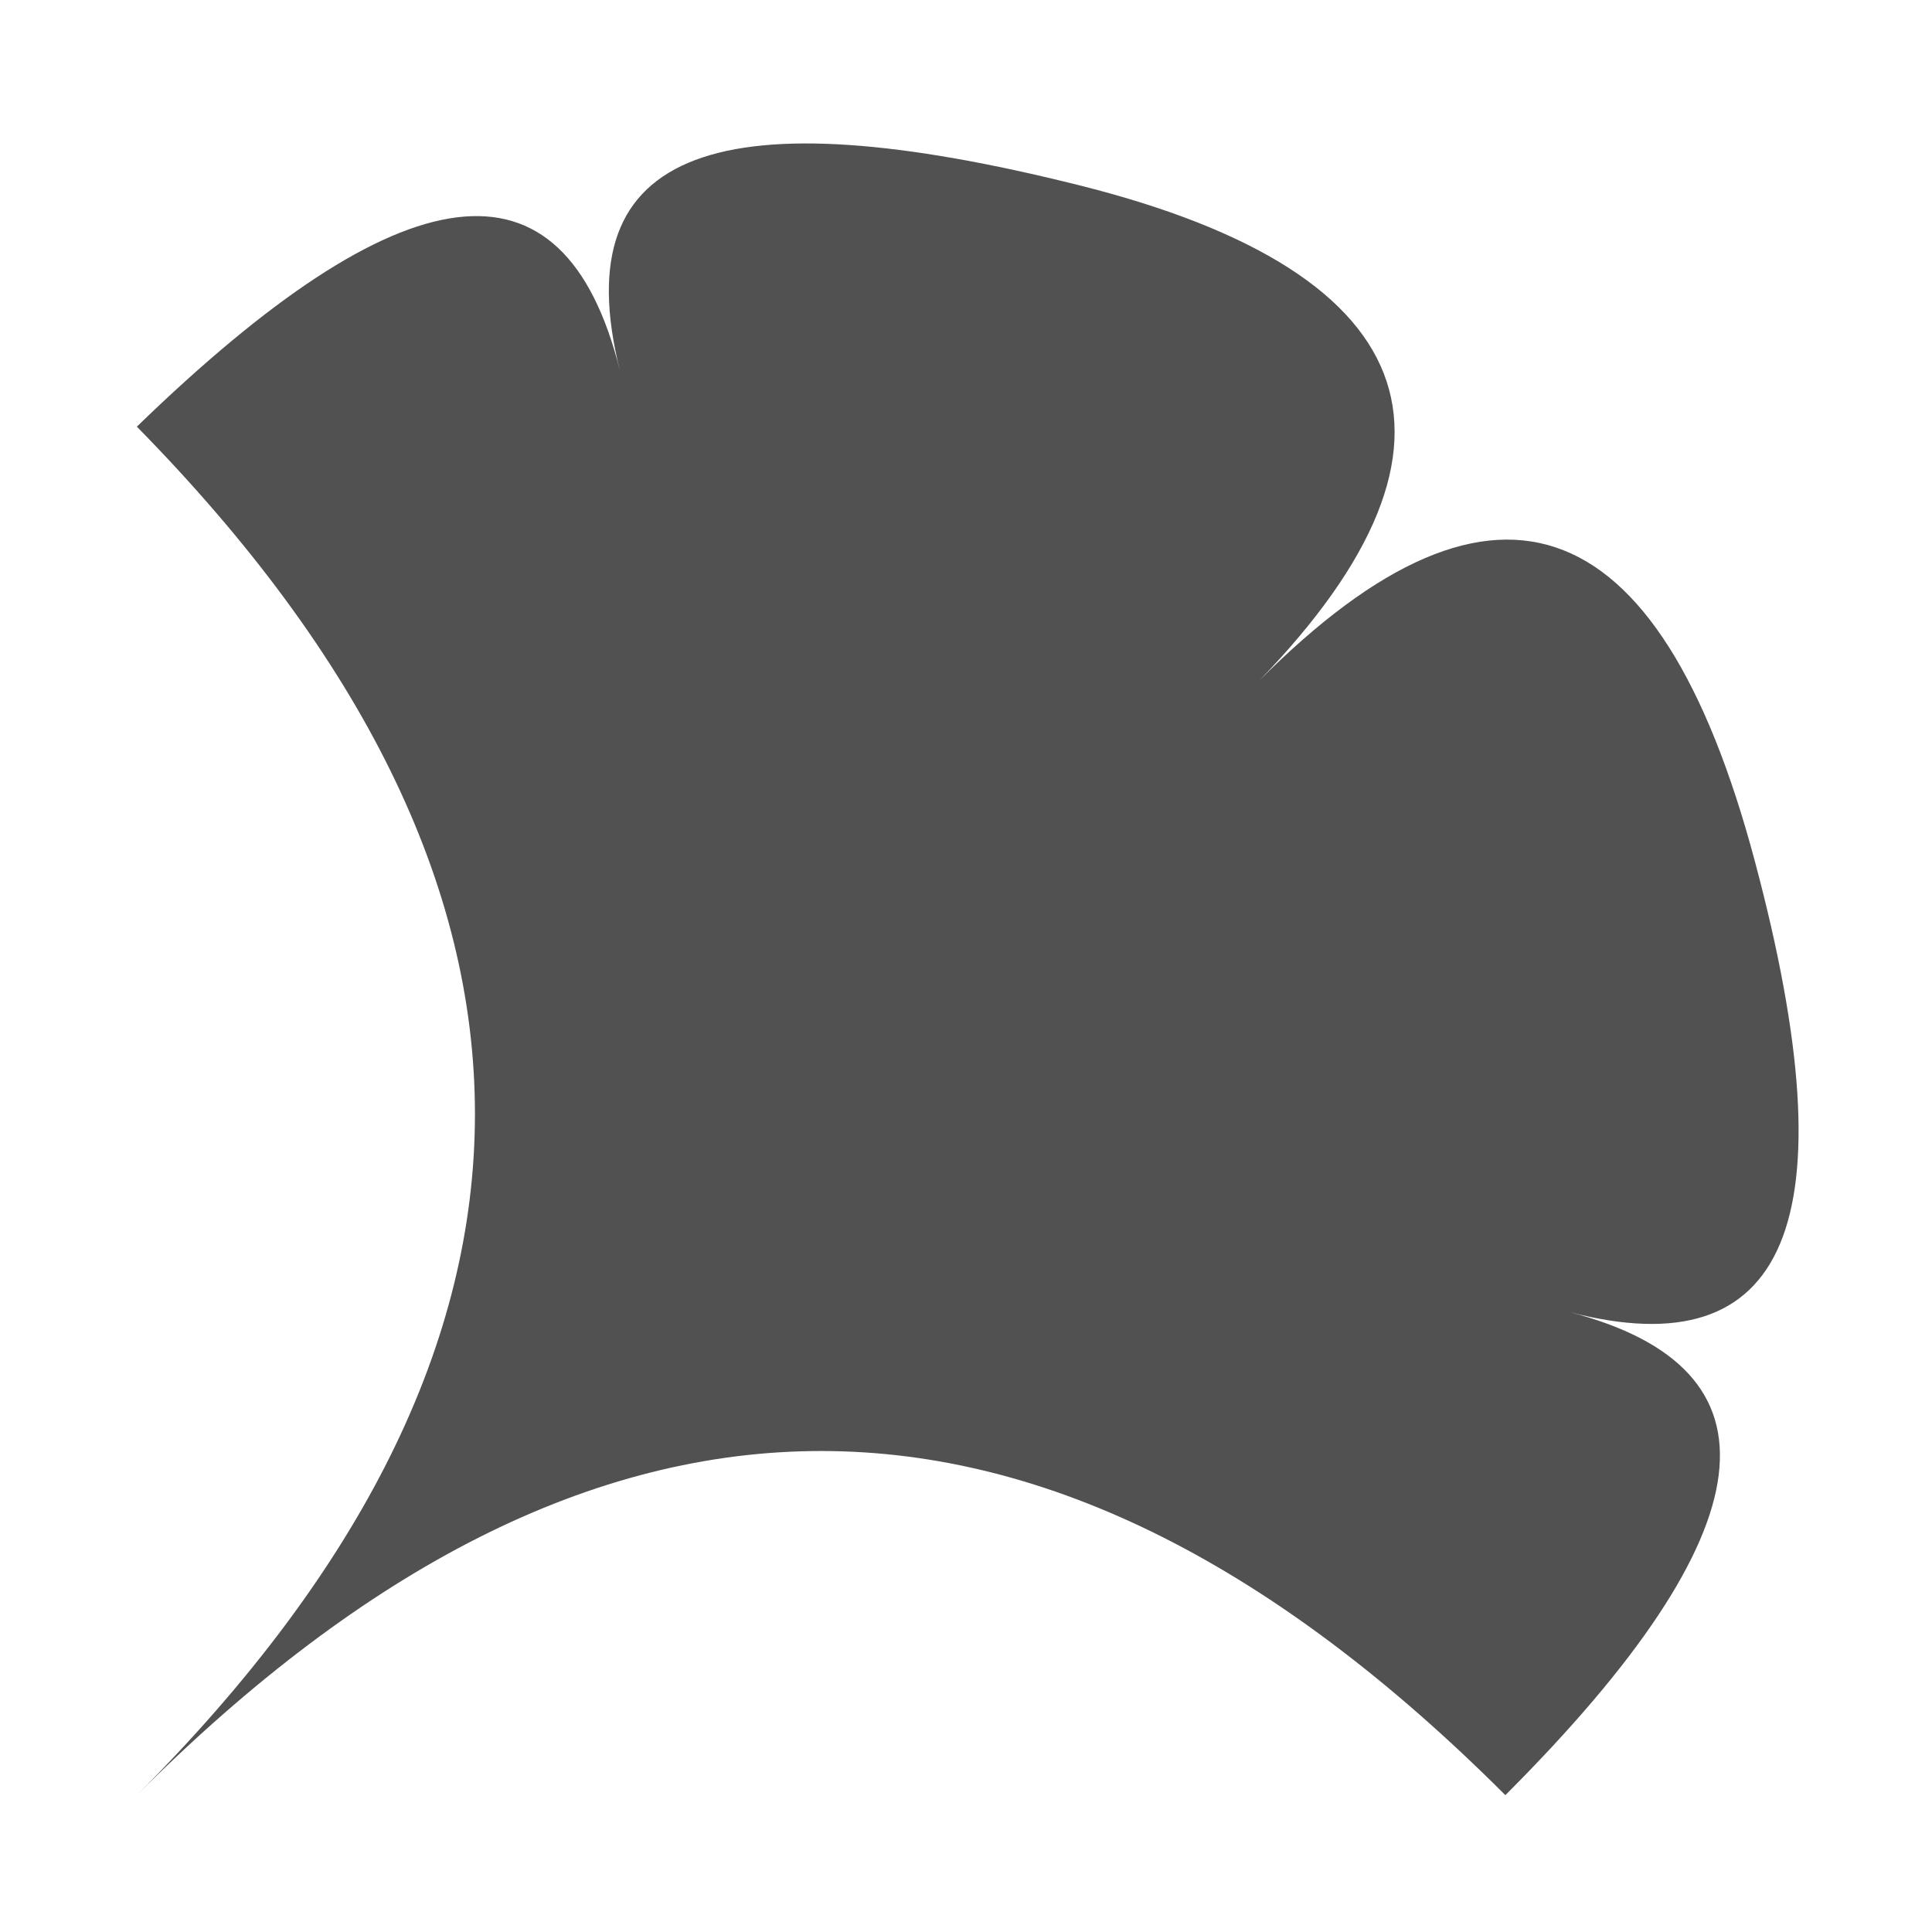
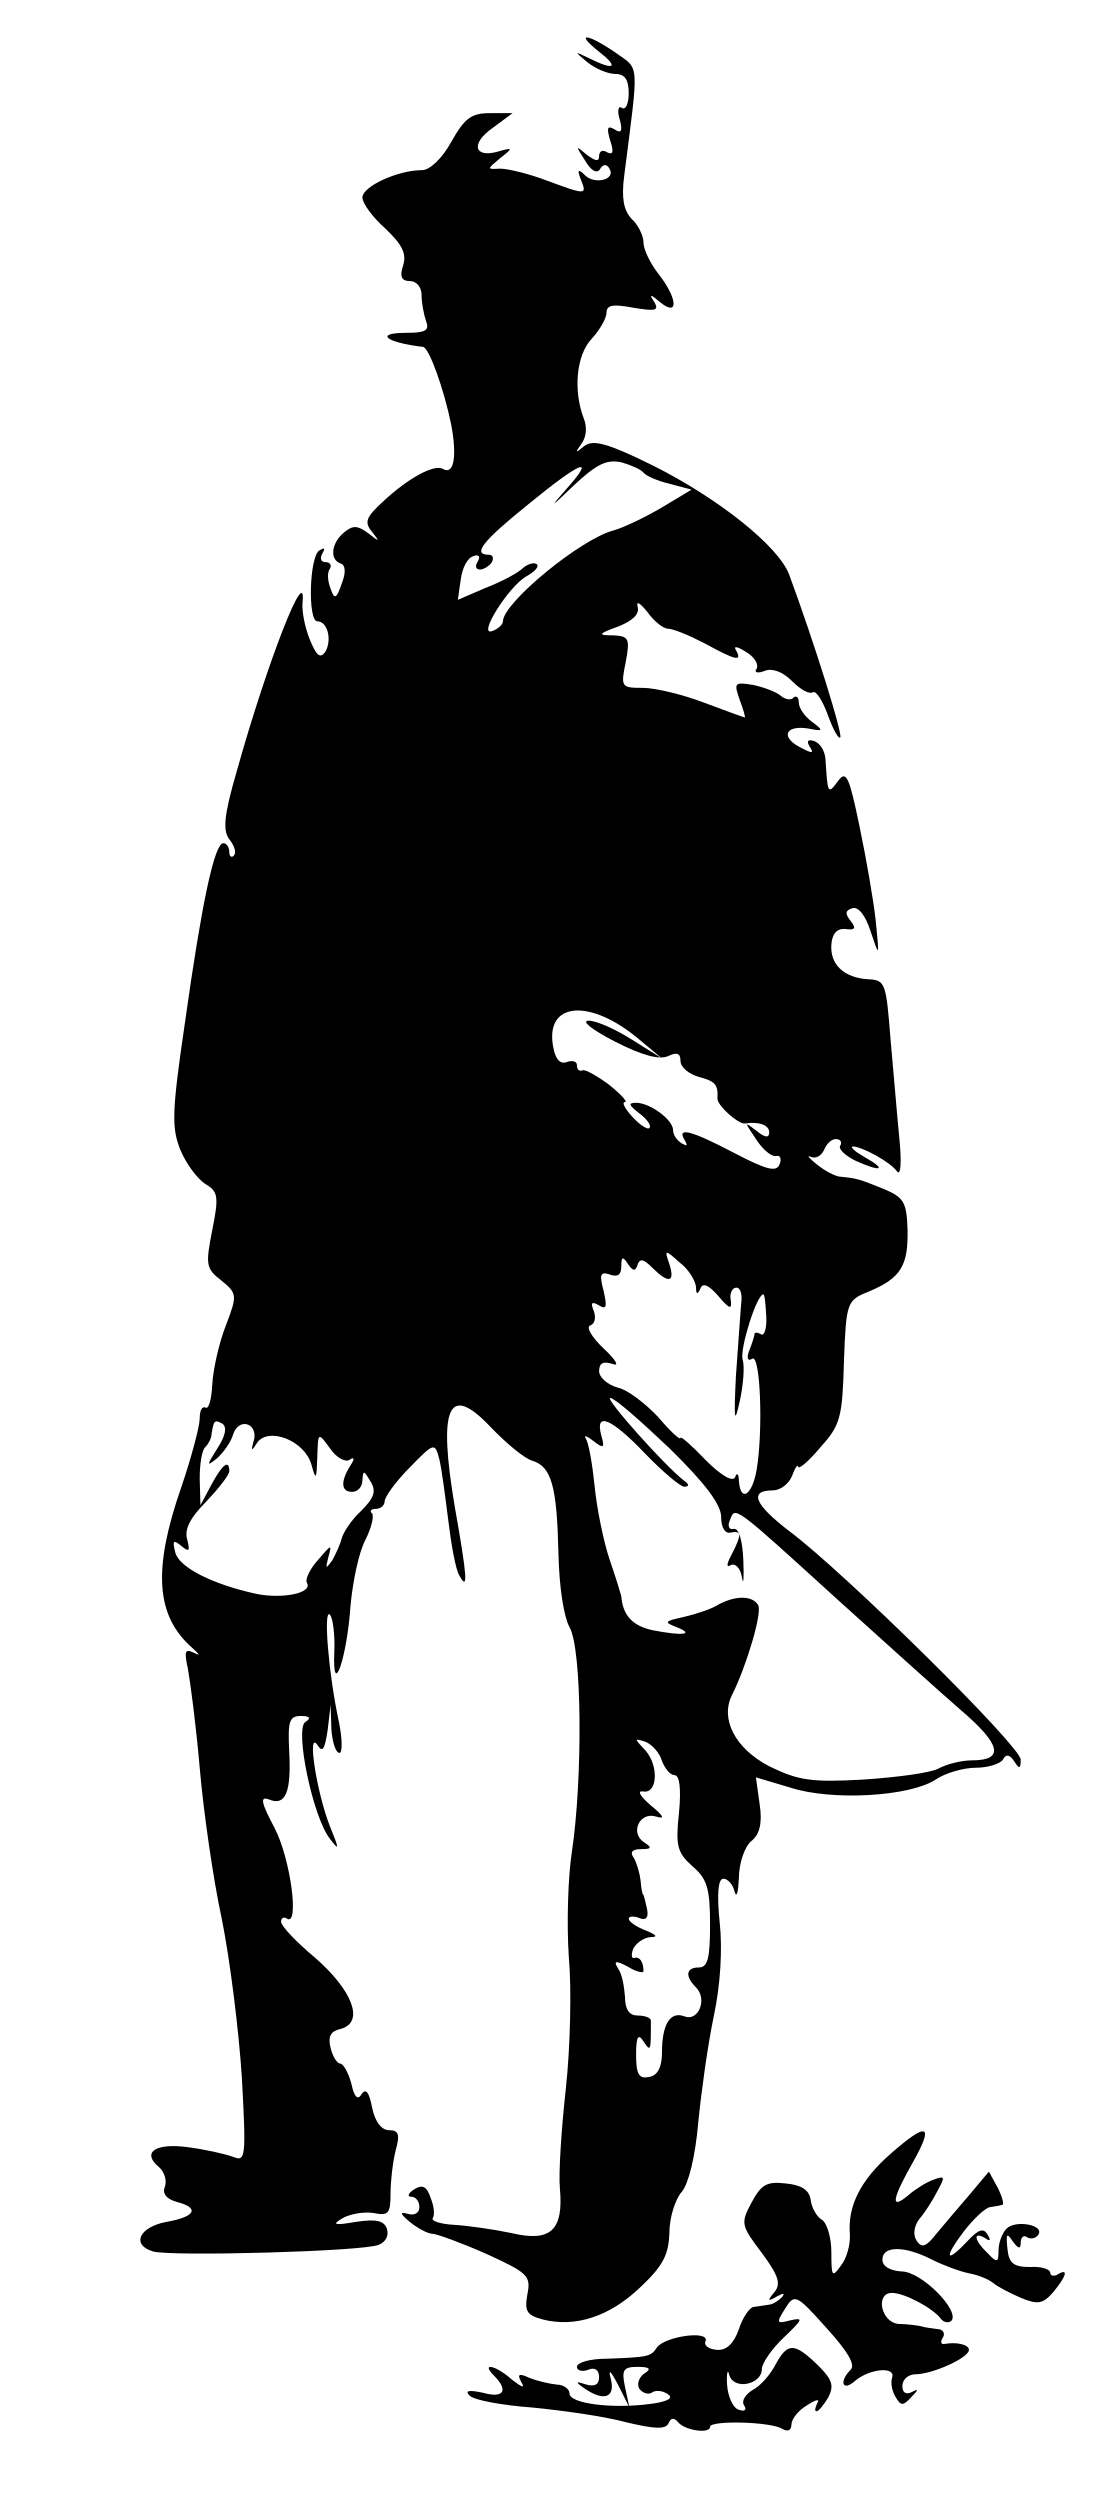
- <svg xmlns="http://www.w3.org/2000/svg" version="1.1" x="0px" y="0px" width="24px" height="24px" viewBox="0 0 24 24">
-   <style type="text/css">
- 	.st0{fill:#515151;}
- </style>
-   <path class="st0" d="M1.7,22.3c5.7-5.7,11.3-5.7,17,0c3.3-3.3,3.5-5.3,0.8-6c2.7,0.7,3.5-1.1,2.3-5.6s-3.3-5.2-6.3-2.1  c3-3,2.3-5.2-2.1-6.3S7,1.8,7.7,4.6C7,1.8,5,2.1,1.7,5.3C7.3,11,7.3,16.7,1.7,22.3" />
+ <svg xmlns="http://www.w3.org/2000/svg" version="1.0" width="149pt" height="338pt" viewBox="0 0 149 338" preserveAspectRatio="xMidYMid meet">
+   <g transform="translate(0,338) scale(0.1,-0.1)" fill="#000000" stroke="none">
+     <path d="M810 3310 c27 -21 21 -26 -13 -9 -21 10 -21 10 -3 -5 11 -9 28 -16 38 -16 13 0 18 -8 18 -26 0 -14 -4 -23 -9 -20 -5 4 -7 -4 -3 -16 4 -15 2 -19 -7 -13 -10 6 -11 2 -6 -15 5 -15 4 -20 -4 -16 -6 4 -11 2 -11 -5 0 -8 -5 -7 -17 2 -15 13 -15 12 -2 -8 8 -14 16 -18 20 -12 4 7 9 8 13 1 9 -15 -20 -22 -33 -9 -9 9 -11 8 -6 -5 9 -22 8 -22 -46 -2 -24 9 -52 16 -63 16 -18 -1 -18 -1 0 14 18 14 18 15 -3 9 -32 -9 -37 11 -7 32 l27 20 -31 0 c-25 0 -34 -7 -52 -39 -12 -22 -29 -38 -39 -38 -33 0 -81 -22 -81 -37 0 -8 14 -27 31 -42 23 -22 29 -34 24 -50 -5 -15 -2 -21 9 -21 9 0 16 -8 16 -19 0 -11 3 -26 6 -35 5 -13 -1 -16 -27 -16 -43 0 -28 -13 23 -19 8 -1 28 -56 38 -105 8 -42 4 -69 -11 -60 -12 7 -48 -13 -81 -44 -23 -21 -26 -28 -15 -41 11 -14 10 -14 -5 -2 -15 11 -21 11 -33 1 -17 -14 -20 -37 -4 -42 6 -2 7 -12 1 -27 -7 -21 -10 -22 -15 -7 -4 10 -5 22 -1 27 3 5 0 9 -6 9 -6 0 -8 5 -4 12 4 7 3 8 -4 4 -14 -8 -16 -96 -3 -96 14 0 20 -25 11 -41 -7 -10 -12 -6 -21 16 -7 17 -11 39 -10 50 6 57 -47 -78 -89 -228 -18 -62 -19 -81 -9 -93 6 -8 9 -17 5 -21 -3 -3 -6 -1 -6 5 0 7 -4 12 -8 12 -12 0 -29 -79 -52 -243 -18 -122 -18 -142 -6 -172 8 -19 23 -39 34 -46 17 -10 18 -17 9 -62 -9 -46 -9 -52 12 -68 22 -18 22 -20 6 -62 -9 -23 -17 -59 -18 -79 -1 -20 -5 -34 -9 -31 -5 2 -8 -4 -8 -15 0 -10 -11 -52 -25 -93 -39 -112 -34 -174 15 -217 11 -10 11 -11 1 -6 -11 5 -12 1 -7 -22 3 -16 11 -76 16 -134 5 -58 18 -150 30 -205 11 -55 23 -151 27 -214 6 -109 5 -114 -12 -107 -11 4 -38 10 -61 13 -44 6 -63 -7 -39 -27 7 -6 11 -18 8 -26 -4 -10 2 -17 16 -21 31 -8 26 -20 -14 -27 -37 -7 -48 -31 -18 -40 25 -7 284 0 305 9 10 4 14 13 11 22 -4 11 -15 13 -42 9 -29 -5 -33 -4 -18 5 11 6 29 9 42 7 20 -4 23 -1 23 26 0 17 3 43 7 59 6 21 4 27 -9 27 -10 0 -19 11 -23 31 -4 20 -8 26 -14 18 -5 -9 -10 -5 -14 14 -4 15 -11 27 -15 27 -4 0 -10 9 -13 21 -4 16 0 23 14 26 32 9 16 52 -36 97 -25 21 -45 42 -45 48 0 5 4 7 8 4 17 -11 5 81 -17 123 -18 34 -20 43 -7 38 22 -9 30 10 27 65 -2 41 0 48 16 48 12 0 14 -3 6 -8 -15 -9 10 -129 33 -158 13 -17 13 -15 0 17 -18 46 -31 130 -17 110 7 -11 10 -7 14 20 l4 34 1 -32 c1 -18 6 -33 11 -33 4 0 4 19 -1 43 -14 65 -21 153 -12 144 4 -4 7 -27 6 -50 -3 -66 17 -10 22 63 3 32 11 71 20 88 8 16 12 32 9 36 -4 3 -1 6 5 6 7 0 12 5 12 10 0 6 15 27 34 46 33 34 34 34 40 11 3 -12 8 -50 12 -82 4 -33 10 -67 15 -75 12 -22 11 -4 -6 92 -23 136 -9 169 48 109 21 -22 46 -43 57 -46 26 -8 33 -36 35 -125 1 -45 7 -85 15 -100 17 -29 18 -206 3 -305 -5 -33 -7 -96 -4 -140 4 -44 2 -124 -4 -179 -6 -54 -10 -115 -8 -135 5 -56 -12 -73 -66 -60 -24 5 -59 10 -77 11 -18 1 -31 5 -29 9 3 4 2 16 -3 28 -5 15 -11 18 -22 11 -8 -5 -10 -10 -4 -10 6 0 11 -6 11 -14 0 -8 -7 -12 -16 -9 -11 3 -10 0 3 -11 11 -9 25 -16 30 -16 6 0 39 -12 73 -27 57 -26 61 -30 56 -55 -4 -23 -1 -28 21 -34 44 -11 90 4 131 43 31 29 39 44 40 74 0 21 8 46 17 56 9 11 18 47 22 93 4 41 13 106 21 144 9 42 12 91 8 127 -4 39 -2 59 5 59 6 0 13 -8 15 -17 3 -10 5 -2 6 18 0 20 8 43 17 50 11 9 15 24 11 50 l-5 36 47 -14 c56 -18 161 -12 196 11 13 9 38 16 54 16 16 0 33 5 37 11 4 8 9 7 15 -2 7 -11 9 -11 9 2 0 18 -238 253 -313 309 -47 36 -55 55 -22 55 10 0 22 9 26 20 4 11 8 16 8 12 1 -4 14 7 30 26 27 30 30 40 32 116 3 81 4 83 34 95 43 18 53 35 52 83 -1 37 -5 44 -31 55 -32 13 -37 15 -59 17 -7 0 -22 8 -33 17 -10 8 -14 13 -8 10 7 -3 14 1 18 9 3 8 10 15 16 15 6 0 9 -4 6 -9 -3 -4 6 -13 20 -20 35 -16 44 -13 14 4 -14 8 -21 14 -17 15 12 0 51 -21 60 -34 5 -6 6 14 3 44 -3 30 -8 91 -12 135 -6 76 -7 80 -30 81 -33 2 -52 20 -50 47 1 14 7 22 19 21 13 -2 15 1 7 11 -8 10 -7 14 2 17 8 3 18 -9 25 -31 12 -36 12 -36 7 14 -3 28 -13 85 -22 128 -14 68 -18 76 -29 61 -14 -19 -14 -17 -17 30 -1 11 -7 21 -15 24 -9 3 -11 0 -6 -8 6 -9 3 -9 -14 0 -26 14 -19 30 12 25 20 -4 21 -3 5 9 -10 7 -18 19 -18 26 0 7 -3 10 -7 7 -3 -4 -11 -3 -17 2 -7 6 -24 12 -38 15 -25 4 -26 3 -18 -20 5 -13 8 -24 7 -24 -1 0 -26 9 -55 20 -29 11 -66 20 -83 20 -29 0 -30 1 -23 35 6 32 4 35 -17 36 -21 0 -21 2 7 12 20 8 29 17 26 27 -2 8 3 5 13 -7 9 -13 22 -23 28 -23 7 0 29 -9 50 -20 42 -23 51 -25 42 -9 -4 6 2 5 13 -2 12 -7 18 -17 15 -23 -4 -5 1 -7 11 -3 10 4 24 -1 37 -14 11 -11 23 -18 28 -15 4 3 13 -11 20 -30 7 -20 15 -34 17 -31 4 3 -35 128 -69 220 -14 38 -95 103 -185 148 -61 30 -80 35 -92 26 -12 -10 -13 -10 -4 3 7 9 8 23 3 35 -14 37 -10 85 11 107 11 12 20 28 20 35 0 11 9 12 36 7 30 -5 35 -4 29 7 -8 12 -6 12 8 0 25 -20 23 6 -3 39 -11 14 -20 33 -20 42 0 9 -7 24 -16 32 -11 12 -14 28 -10 59 20 157 21 142 -12 166 -38 26 -56 28 -22 1z m60 -569 c3 -4 18 -11 35 -15 l30 -8 -40 -24 c-22 -13 -51 -27 -65 -31 -44 -11 -150 -98 -150 -123 0 -4 -6 -10 -14 -13 -22 -9 22 61 46 74 11 6 17 13 14 16 -3 3 -12 1 -19 -5 -7 -7 -30 -19 -51 -27 l-37 -16 4 28 c2 15 9 29 17 31 7 3 10 0 6 -7 -4 -6 -3 -11 3 -11 5 0 13 5 16 10 3 6 1 10 -4 10 -23 0 -9 18 53 68 72 59 93 67 51 20 -23 -26 -20 -24 10 5 32 30 45 36 65 32 14 -4 27 -10 30 -14z m-5 -767 l30 -25 -40 25 c-22 14 -48 26 -59 26 -11 0 4 -12 35 -28 37 -19 60 -25 72 -20 12 6 17 4 17 -6 0 -9 11 -18 25 -22 22 -6 26 -10 25 -29 -1 -9 28 -35 37 -34 19 3 33 -2 33 -12 0 -8 -6 -7 -17 2 -17 13 -17 13 -1 -11 9 -14 21 -24 27 -23 6 2 8 -4 5 -11 -4 -11 -17 -8 -61 15 -59 31 -79 36 -67 17 4 -7 3 -8 -4 -4 -7 4 -12 12 -12 18 0 14 -31 37 -50 37 -11 0 -10 -3 4 -14 11 -8 17 -17 14 -20 -2 -3 -13 4 -23 15 -10 11 -15 20 -10 20 4 0 -5 10 -21 23 -16 12 -32 21 -36 20 -5 -2 -8 1 -8 7 0 5 -6 7 -14 4 -9 -3 -15 4 -18 20 -12 62 50 67 117 10z m76 -334 c0 -10 2 -11 6 -2 3 8 11 5 24 -10 15 -18 19 -19 17 -6 -2 9 2 17 7 17 6 1 9 -9 7 -22 -1 -12 -4 -56 -7 -97 -3 -60 -2 -67 5 -35 5 22 7 48 4 57 -4 14 19 88 28 88 2 0 3 -13 4 -30 1 -16 -3 -27 -7 -24 -5 3 -9 3 -9 0 0 -2 -3 -12 -7 -22 -4 -10 -2 -15 4 -11 11 7 15 -96 6 -150 -6 -35 -22 -45 -24 -15 0 9 -3 12 -5 5 -3 -7 -18 1 -40 23 -19 20 -34 33 -34 30 0 -4 -14 9 -30 28 -17 18 -41 37 -55 40 -14 4 -25 14 -25 22 0 11 5 14 18 10 10 -4 5 5 -12 21 -16 15 -24 29 -18 31 6 2 8 10 5 19 -5 12 -3 14 7 8 10 -6 11 -2 6 20 -6 22 -4 26 8 22 11 -4 16 -1 16 11 0 13 2 14 9 3 7 -10 10 -10 13 -1 3 9 8 8 20 -4 22 -22 31 -20 23 5 -7 20 -6 20 14 2 12 -9 21 -24 22 -33z m-36 -218 c48 -47 70 -76 70 -93 0 -14 5 -23 13 -21 15 3 15 -3 1 -30 -7 -13 -7 -18 -1 -14 6 3 13 -4 15 -16 2 -13 3 -3 2 22 -1 27 -6 44 -13 43 -6 -2 -9 4 -5 12 7 19 4 21 148 -110 61 -55 134 -121 164 -147 55 -47 59 -68 15 -68 -14 0 -34 -5 -45 -11 -11 -6 -57 -12 -102 -15 -71 -4 -88 -1 -127 18 -46 24 -67 64 -50 97 19 38 41 111 35 121 -8 13 -30 13 -53 1 -9 -6 -30 -13 -47 -17 -27 -6 -28 -7 -10 -14 25 -10 8 -12 -33 -4 -27 6 -40 20 -42 46 -1 4 -8 27 -16 50 -8 24 -17 68 -20 98 -3 30 -8 59 -12 65 -3 5 1 4 10 -3 14 -11 16 -10 11 7 -9 33 13 24 59 -24 24 -25 48 -45 53 -45 7 0 7 3 0 8 -26 20 -108 112 -100 112 6 0 41 -31 80 -68z m-611 0 c-15 -24 -15 -25 -1 -14 9 8 19 22 22 32 3 11 12 17 20 14 8 -3 11 -13 8 -22 -4 -14 -3 -15 5 -2 16 21 64 2 73 -30 6 -22 7 -21 8 10 1 34 1 34 17 12 8 -12 20 -19 26 -16 7 5 8 2 2 -7 -14 -22 -13 -36 2 -36 8 0 14 7 14 16 1 14 2 13 11 -2 8 -13 5 -22 -13 -40 -13 -12 -24 -29 -26 -37 -2 -8 -8 -21 -13 -30 -9 -12 -9 -11 -5 5 5 18 4 17 -14 -4 -11 -12 -18 -27 -15 -31 8 -14 -33 -22 -68 -15 -60 13 -105 36 -110 56 -4 16 -3 18 8 9 11 -9 12 -7 8 9 -4 14 5 30 26 51 17 18 31 36 31 41 0 16 -9 10 -24 -18 l-15 -28 -1 36 c0 20 3 39 8 43 4 4 8 12 8 17 3 19 4 20 15 14 6 -5 4 -16 -7 -33z m601 -423 c4 -10 11 -19 17 -19 7 0 9 -19 6 -51 -5 -45 -2 -54 18 -72 20 -17 24 -30 24 -79 0 -45 -3 -58 -15 -58 -18 0 -19 -12 -4 -27 16 -16 3 -47 -16 -39 -19 7 -30 -11 -30 -49 0 -20 -6 -31 -17 -33 -14 -3 -18 3 -18 30 0 25 3 29 10 18 10 -15 10 -13 10 28 0 4 -8 7 -18 7 -11 0 -17 8 -17 25 -1 14 -4 31 -9 38 -7 11 -4 12 13 3 11 -7 21 -9 21 -6 0 12 -5 20 -12 18 -4 -2 -5 4 -2 12 4 8 14 15 23 16 11 0 9 3 -6 9 -13 5 -23 12 -23 16 0 3 6 4 14 1 9 -4 13 0 11 11 -2 9 -4 18 -5 20 -2 1 -3 10 -4 20 -1 9 -5 23 -9 30 -6 8 -2 12 10 12 14 0 15 2 4 9 -20 13 -6 42 16 35 13 -4 10 1 -7 15 -14 12 -19 20 -11 19 20 -4 22 34 4 55 -16 17 -16 17 0 12 9 -4 19 -15 22 -26z" />
+     <path d="M1204 468 c-40 -35 -58 -70 -55 -108 1 -14 -4 -33 -12 -43 -12 -17 -13 -15 -13 18 0 20 -6 40 -13 44 -7 4 -14 17 -15 27 -2 13 -12 20 -34 22 -26 3 -33 -2 -46 -26 -15 -28 -14 -31 14 -68 23 -31 26 -42 17 -53 -10 -12 -9 -13 3 -6 9 5 12 5 7 -1 -5 -5 -13 -10 -18 -10 -5 -1 -14 -2 -20 -3 -5 0 -15 -14 -20 -30 -7 -20 -17 -29 -30 -28 -11 1 -18 6 -15 12 5 15 -56 6 -66 -9 -8 -12 -11 -13 -68 -15 -22 0 -40 -5 -40 -11 0 -5 7 -7 15 -4 9 4 15 0 15 -10 0 -10 -6 -13 -17 -10 -15 5 -16 4 -3 -5 26 -18 42 -13 36 12 -4 15 -1 13 10 -8 l15 -30 -6 28 c-5 23 -2 27 17 27 17 0 19 -3 9 -9 -7 -5 -10 -14 -7 -20 4 -6 12 -9 17 -6 5 4 15 3 22 -2 8 -5 0 -10 -23 -13 -51 -7 -110 0 -110 14 0 6 -8 12 -17 12 -10 1 -27 5 -37 9 -15 7 -17 5 -11 -6 5 -8 1 -7 -12 3 -22 20 -44 25 -25 6 20 -20 13 -31 -15 -23 -19 4 -25 3 -18 -4 6 -6 44 -13 85 -16 41 -4 98 -12 127 -20 38 -9 53 -10 57 -1 3 7 7 8 13 1 9 -11 43 -16 43 -6 0 9 83 7 98 -3 7 -4 12 -2 12 6 0 7 9 19 21 26 12 8 18 9 14 3 -3 -6 -4 -11 -1 -11 3 0 10 9 16 19 8 16 5 24 -14 43 -32 31 -41 31 -57 2 -7 -14 -21 -30 -31 -35 -10 -6 -16 -15 -12 -21 4 -6 1 -9 -7 -6 -8 2 -15 18 -16 34 -1 16 1 22 3 13 6 -21 44 -13 44 8 0 8 14 28 30 43 25 24 27 27 9 23 -19 -5 -20 -4 -8 15 13 21 15 21 56 -25 29 -32 40 -50 33 -57 -16 -16 -11 -30 6 -15 20 17 56 20 50 4 -2 -7 0 -18 5 -26 7 -12 10 -12 21 0 10 10 10 12 1 7 -8 -4 -13 -1 -13 8 0 9 8 16 18 16 22 0 72 22 72 33 0 7 -16 11 -33 8 -5 -1 -6 3 -2 9 3 5 0 11 -7 11 -7 1 -17 2 -23 4 -5 1 -19 3 -30 3 -24 2 -32 42 -9 42 17 0 56 -21 66 -35 4 -5 10 -6 14 -3 13 13 -40 67 -67 67 -16 1 -26 7 -26 16 0 19 30 19 67 0 16 -8 38 -16 48 -18 11 -2 26 -7 34 -13 7 -6 25 -15 39 -21 22 -9 29 -8 43 8 18 22 21 33 6 24 -5 -3 -10 -2 -10 2 0 5 -12 9 -27 8 -23 0 -29 5 -31 25 -2 20 -1 22 7 10 8 -11 11 -11 11 -2 0 7 4 11 9 7 5 -3 12 -1 15 4 8 13 -31 20 -43 8 -6 -6 -11 -19 -11 -30 0 -16 -2 -17 -15 -3 -18 17 -20 30 -3 20 7 -5 8 -3 3 5 -5 9 -12 7 -26 -8 -30 -32 -34 -25 -6 12 13 17 30 33 36 33 6 1 13 2 16 3 3 0 0 11 -6 23 l-12 22 -26 -31 c-14 -16 -34 -40 -45 -53 -14 -18 -20 -20 -27 -9 -5 8 -3 20 4 29 7 8 18 25 24 37 11 20 11 22 -5 16 -9 -3 -25 -13 -34 -21 -25 -21 -22 -5 7 46 28 50 19 54 -31 10z" />
+   </g>
</svg>
